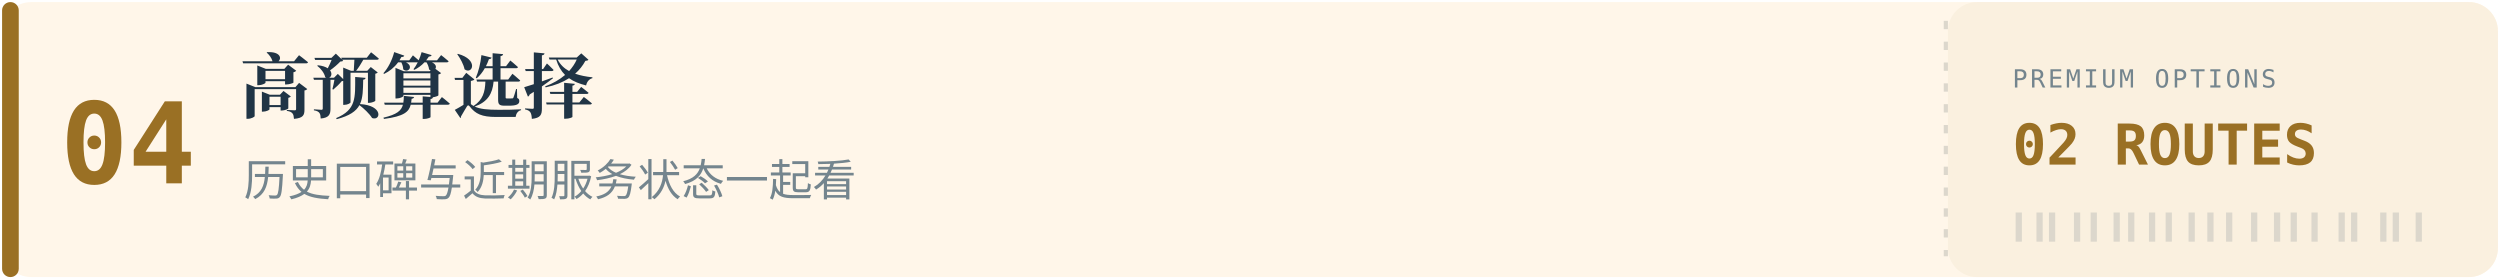
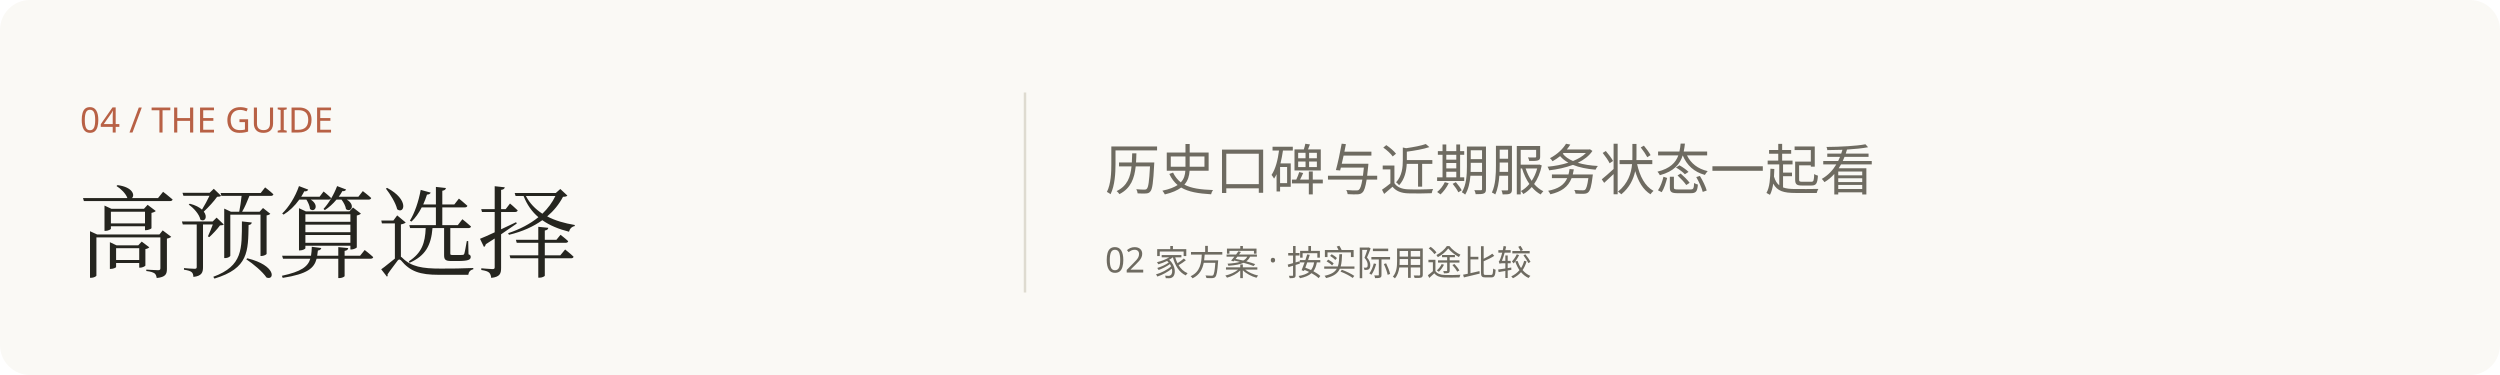
- <svg xmlns="http://www.w3.org/2000/svg" width="1200" height="134" viewBox="0 0 1200 134" role="img" aria-labelledby="t d">
-   <style>.bg{fill:#fff6e9}.ink{fill:#203445}.muted{fill:#74858e}.line{stroke:#dcd7cc}.end{fill:#faf0df}@media(prefers-color-scheme:dark){.bg{fill:#172838}.ink{fill:#edf4f2}.muted{fill:#9caebb}.line{stroke:#344b5c}.end{fill:#10202c}}</style>
-   <rect x="1" y="1" width="1198" height="132" rx="14" class="bg" />
-   <rect x="935" y="1" width="264" height="132" rx="14" class="end" />
-   <rect x="1" y="1" width="8" height="132" rx="4" fill="#9a7024" />
-   <path d="M934 10V123" class="line" stroke-width="2" stroke-dasharray="4 6" />
-   <text x="29" y="88" font-family="Bahnschrift,DIN Alternate,monospace" font-size="54" font-weight="700" fill="#9a7024">04</text>
-   <text x="115" y="54" font-family="Noto Serif CJK SC,Songti SC,SimSun,serif" font-size="34" font-weight="700" class="ink">高预算选择</text>
-   <text x="117" y="94" font-family="Microsoft YaHei,PingFang SC,sans-serif" font-size="21" class="muted">历史口碑与近期服务状态一起看</text>
-   <text x="966" y="42" font-family="Bahnschrift,monospace" font-size="12" class="muted" letter-spacing="1.3">PREMIUM OPTIONS</text>
-   <text x="966" y="79" font-family="Bahnschrift,monospace" font-size="27" font-weight="700" fill="#9a7024">02 ROUTES</text>
-   <g class="line" stroke-width="3">
-     <path d="M969 102V116M979 102V116M985 102V116M997 102V116M1005 102V116M1016 102V116M1023 102V116M1033 102V116M1041 102V116M1052 102V116M1061 102V116M1070 102V116M1082 102V116M1093 102V116M1101 102V116M1111 102V116M1124 102V116M1130 102V116M1144 102V116M1150 102V116M1161 102V116" />
+ <svg xmlns="http://www.w3.org/2000/svg" width="1000" height="150" viewBox="0 0 1000 150" role="img" aria-labelledby="title desc">
+   <g font-family="Microsoft YaHei,PingFang SC,sans-serif">
+     <style>.paper{fill:#faf9f5}.ink{fill:#25251f}.muted{fill:#6e6b61}.line{stroke:#dedbd0}.accent{fill:#b86145}.soft{fill:#eeece2}
+ @media(prefers-color-scheme:dark){.paper{fill:#262624}.ink{fill:#f5f2e9}.muted{fill:#b7b3a8}.line{stroke:#48463f}.accent{fill:#e3a18a}.soft{fill:#34332e}}</style>
+     <rect width="1000" height="150" rx="12" class="paper" />
+     <text x="32" y="53" font-size="14" class="accent">04 / THE GUIDE</text>
+     <text x="31" y="108" font-family="Noto Serif CJK SC,Source Han Serif SC,Songti SC,SimSun,Georgia,serif" font-size="40" class="ink">高预算选择</text>
+     <path d="M410 37V117" class="line" />
+     <text x="442" y="76" font-size="22" class="muted">历史口碑与近期服务状态一起看</text>
+     <text x="442" y="109" font-size="14" class="muted">02 家方案 · 按实际用途比较</text>
  </g>
</svg>
